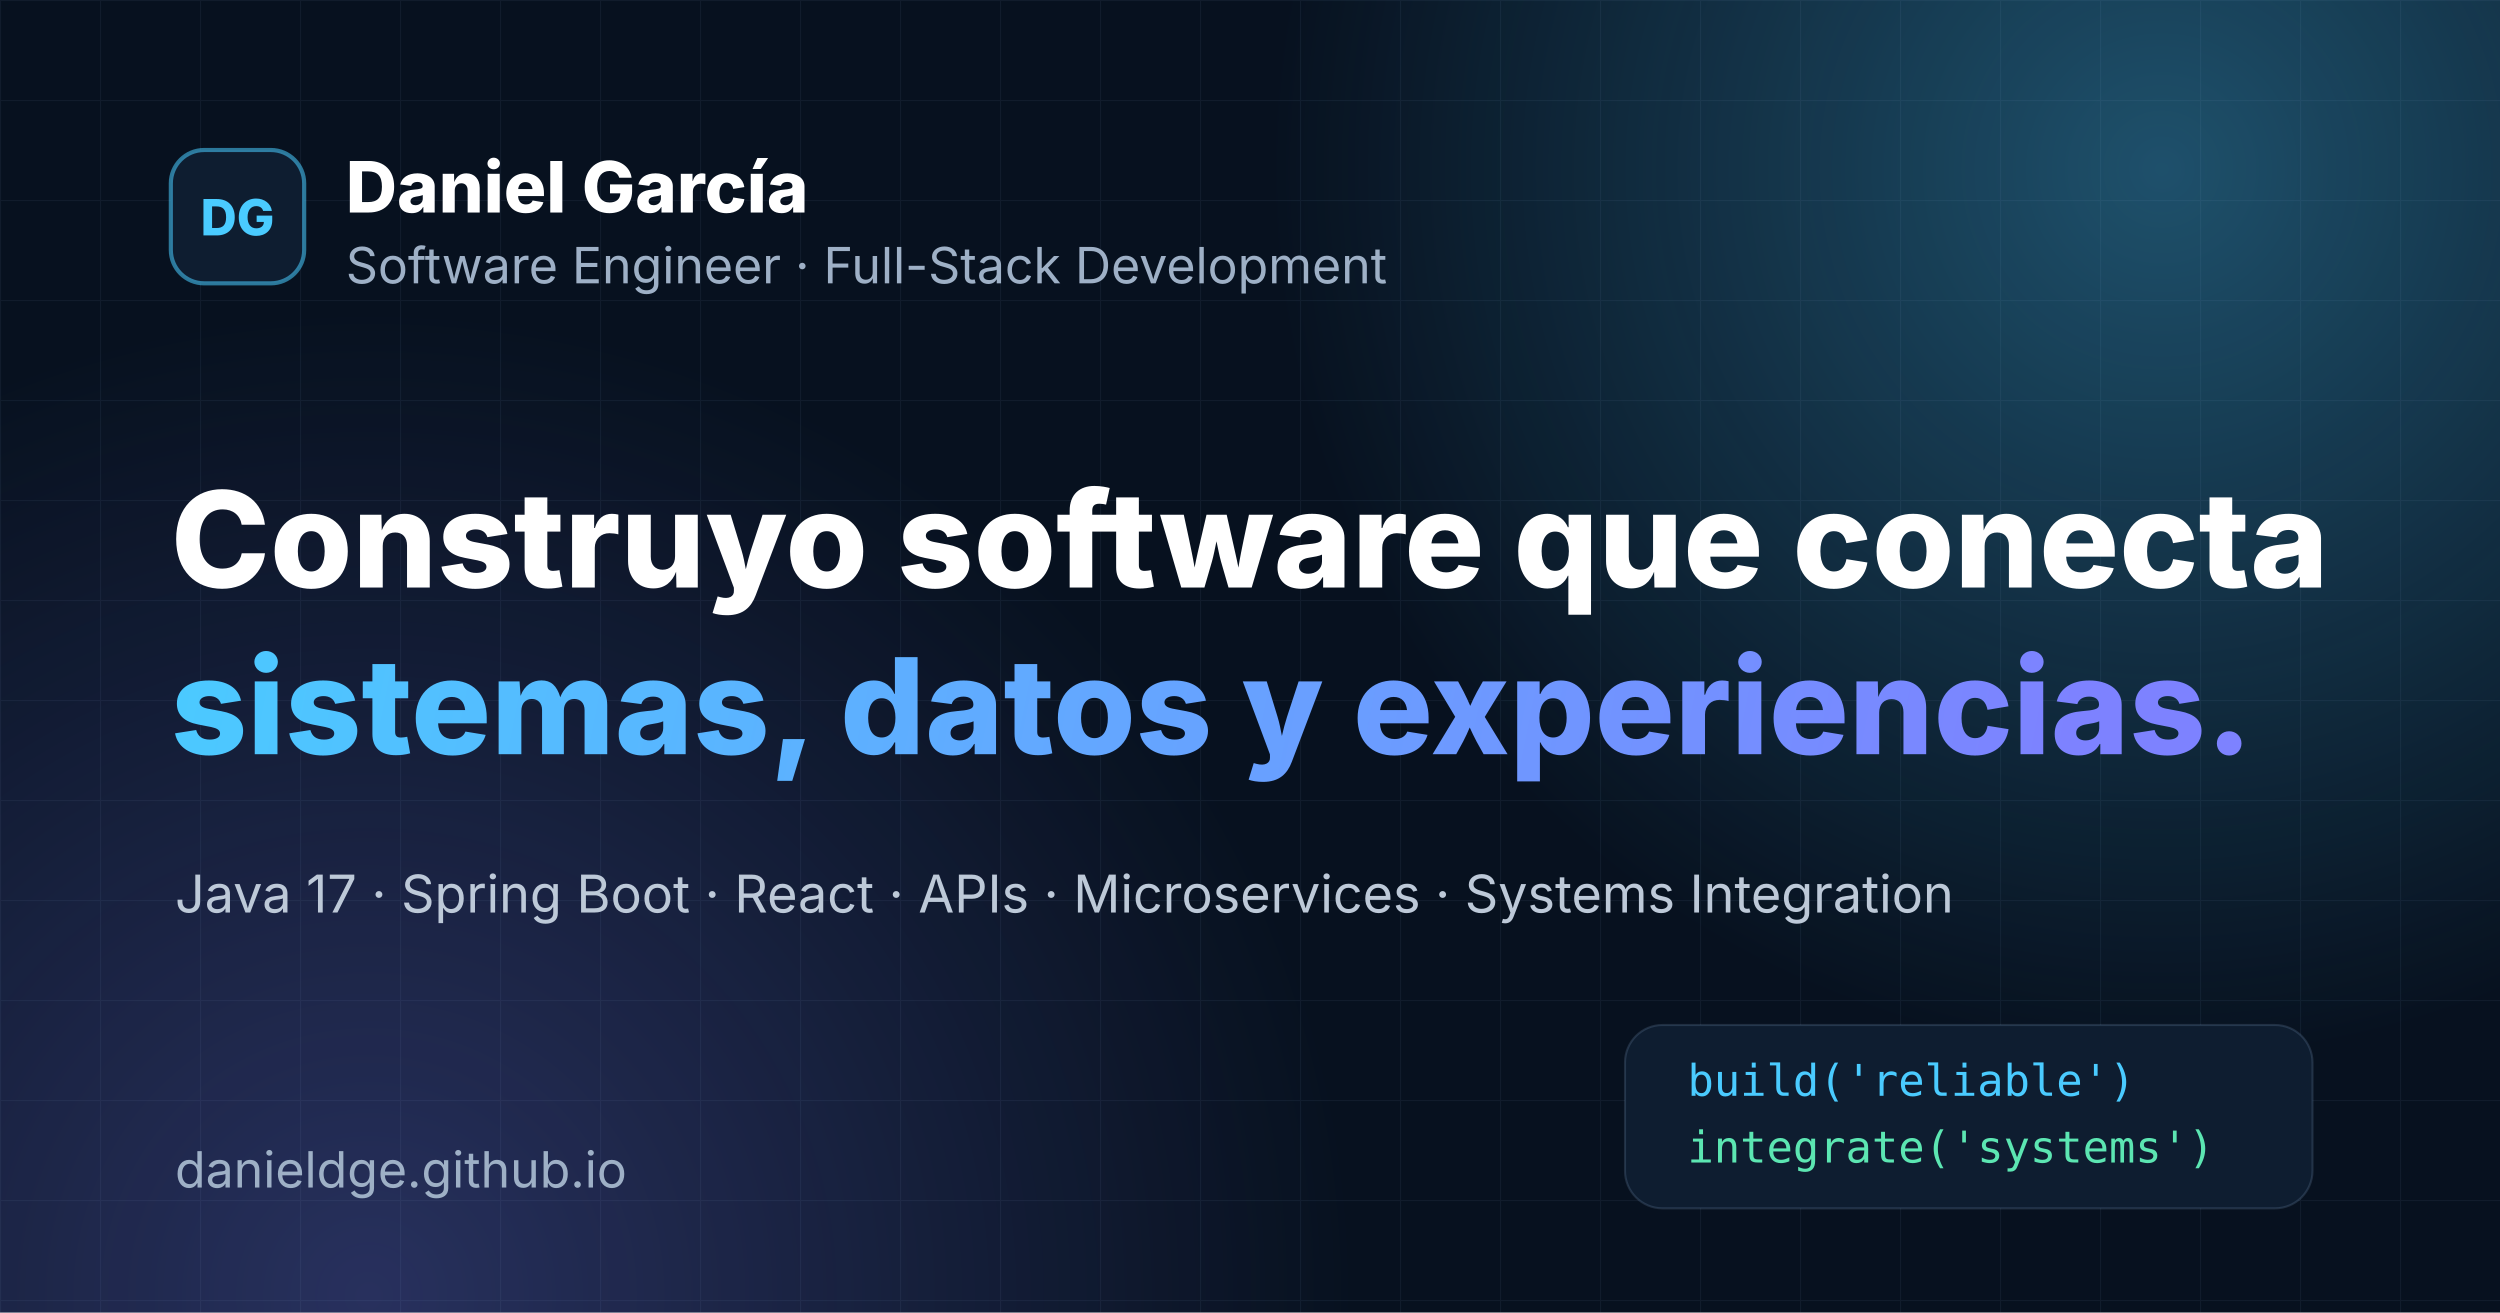
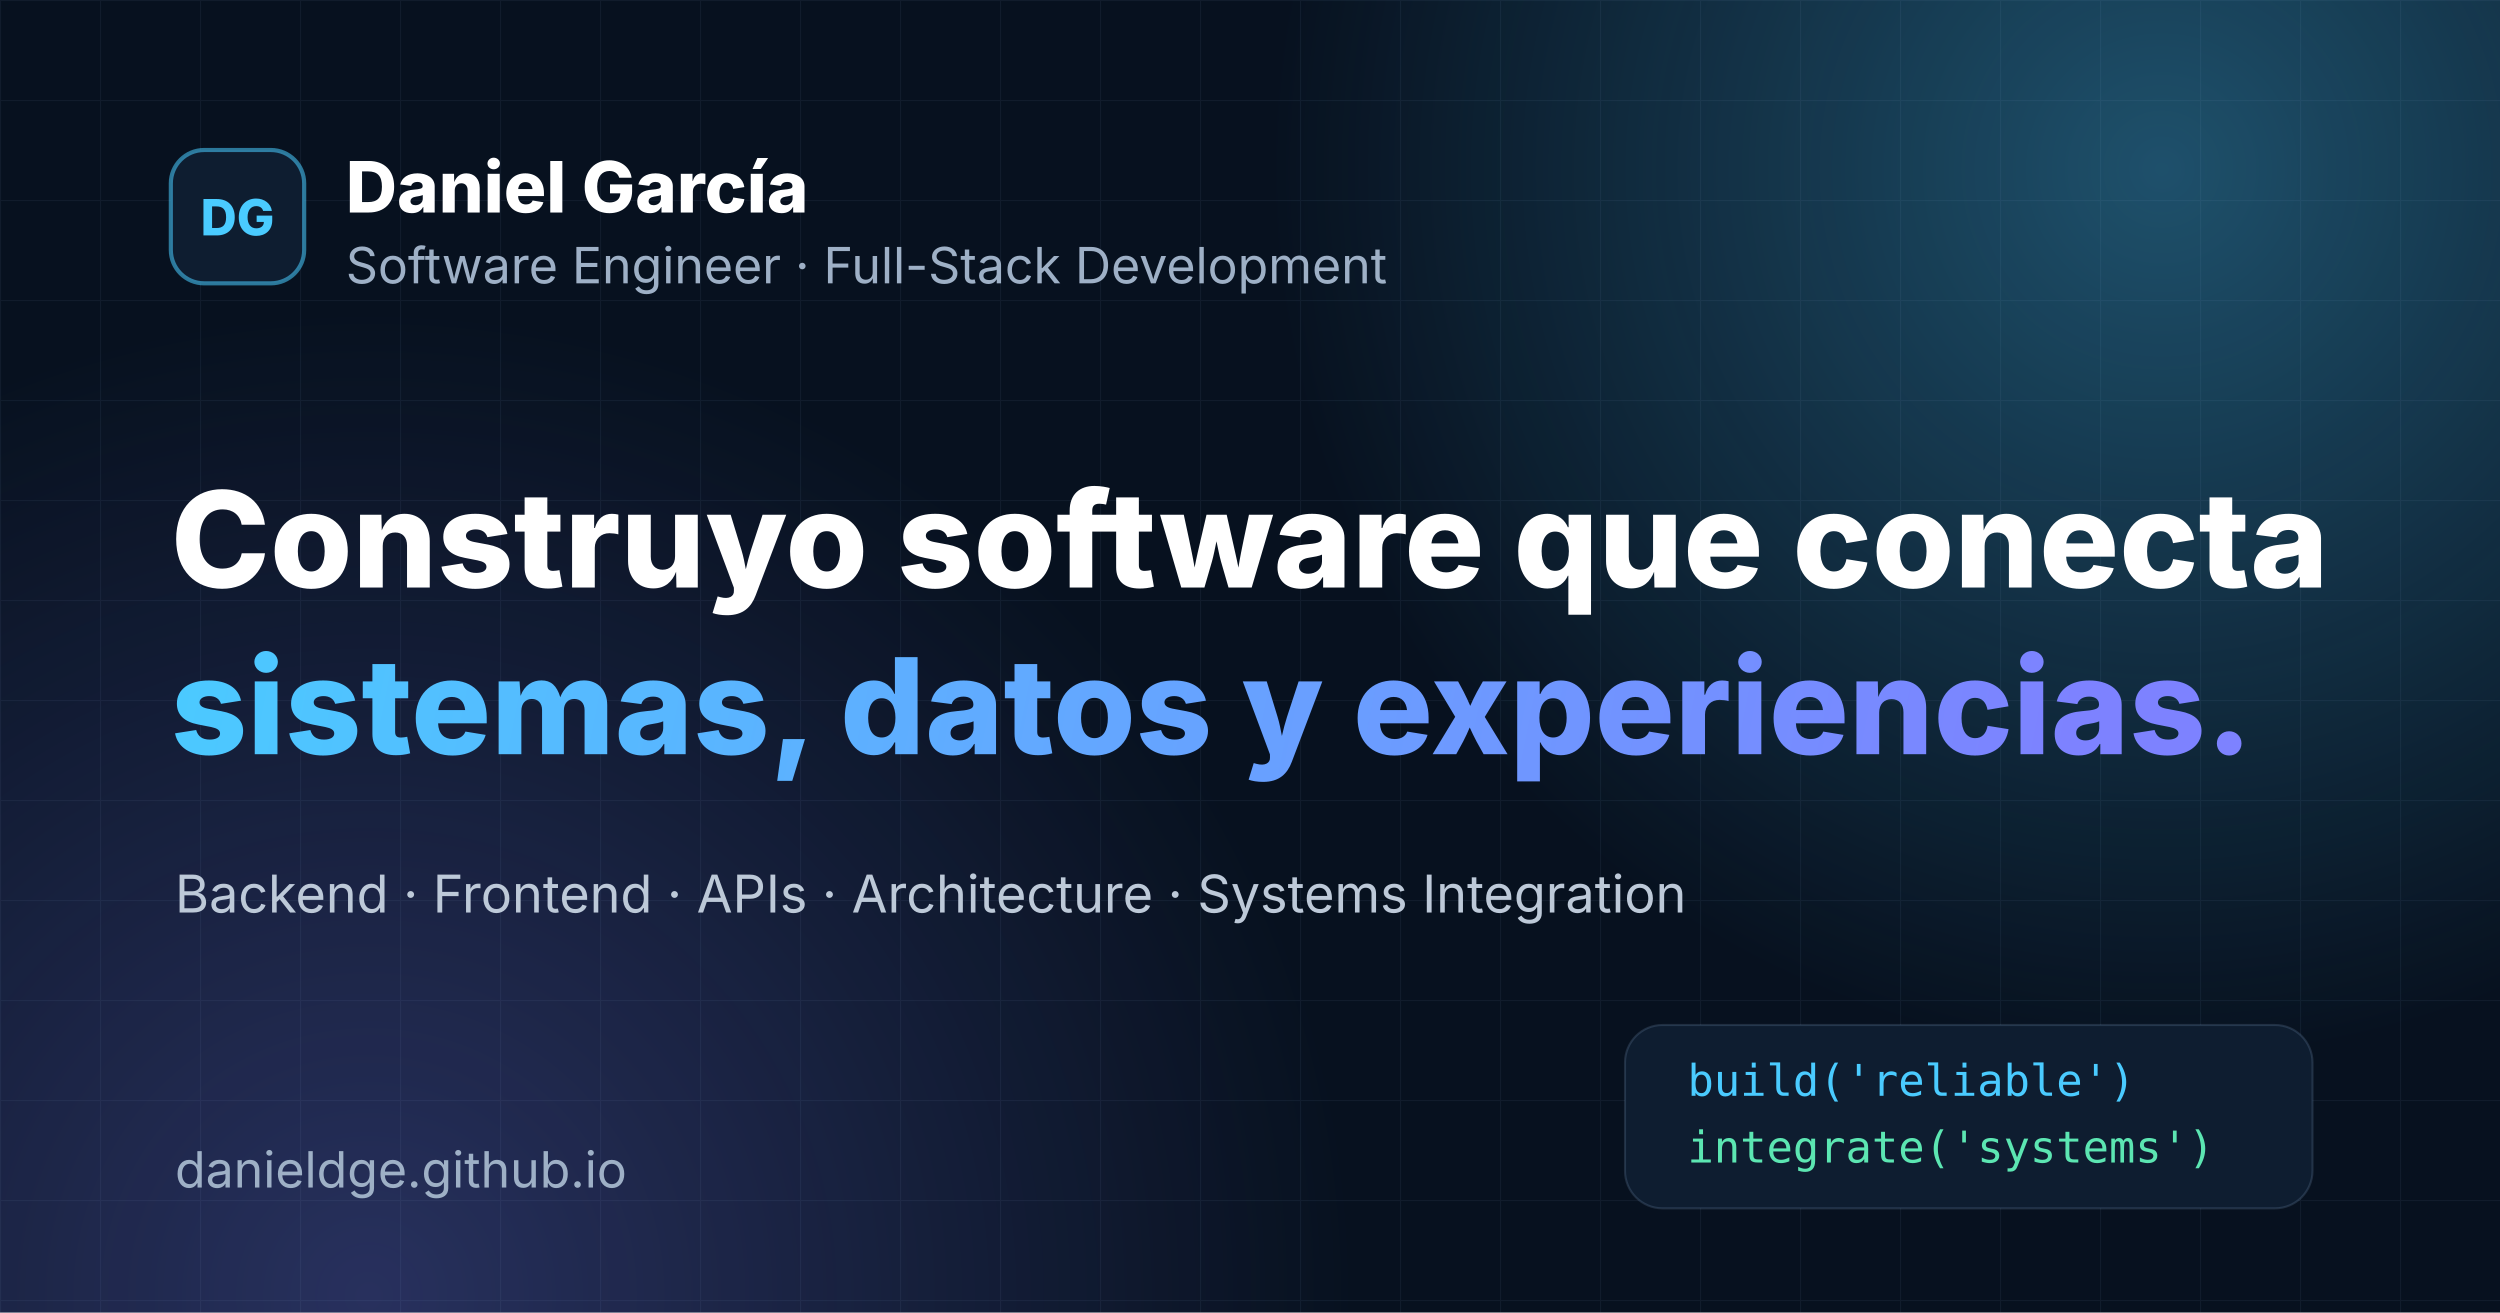
<svg xmlns="http://www.w3.org/2000/svg" width="1200" height="630" viewBox="0 0 1200 630" role="img" aria-labelledby="title desc">
  <defs>
    <radialGradient id="glow1" cx="0" cy="0" r="1" gradientTransform="translate(1040 80) rotate(135) scale(430)" gradientUnits="userSpaceOnUse">
      <stop stop-color="#4ACBFF" stop-opacity=".34" />
      <stop offset="1" stop-color="#4ACBFF" stop-opacity="0" />
    </radialGradient>
    <radialGradient id="glow2" cx="0" cy="0" r="1" gradientTransform="translate(180 620) rotate(-45) scale(470)" gradientUnits="userSpaceOnUse">
      <stop stop-color="#7D82FF" stop-opacity=".28" />
      <stop offset="1" stop-color="#7D82FF" stop-opacity="0" />
    </radialGradient>
    <linearGradient id="accent" x1="80" y1="250" x2="980" y2="430" gradientUnits="userSpaceOnUse">
      <stop stop-color="#4ACBFF" />
      <stop offset="1" stop-color="#7D82FF" />
    </linearGradient>
    <pattern id="grid" width="48" height="48" patternUnits="userSpaceOnUse">
      <path d="M48 0H0V48" fill="none" stroke="#94B4D8" stroke-opacity=".07" />
    </pattern>
  </defs>
  <rect width="1200" height="630" fill="#07111F" />
  <rect width="1200" height="630" fill="url(#glow1)" />
  <rect width="1200" height="630" fill="url(#glow2)" />
  <rect width="1200" height="630" fill="url(#grid)" />
  <rect x="82" y="72" width="64" height="64" rx="16" fill="#0E1D30" stroke="#4ACBFF" stroke-opacity=".55" stroke-width="2" />
  <text x="114" y="113" text-anchor="middle" fill="#4ACBFF" font-family="Inter,Segoe UI,Arial,sans-serif" font-size="24" font-weight="800">DG</text>
  <text x="166" y="102" fill="#FFFFFF" font-family="Inter,Segoe UI,Arial,sans-serif" font-size="34" font-weight="800">Daniel García</text>
  <text x="166" y="136" fill="#9EB0C6" font-family="Inter,Segoe UI,Arial,sans-serif" font-size="24">Software Engineer · Full-Stack Development</text>
  <text x="82" y="282" fill="#FFFFFF" font-family="Inter,Segoe UI,Arial,sans-serif" font-size="64" font-weight="800">Construyo software que conecta</text>
  <text x="82" y="362" fill="url(#accent)" font-family="Inter,Segoe UI,Arial,sans-serif" font-size="64" font-weight="800">sistemas, datos y experiencias.</text>
-   <text x="84" y="438" fill="#BDC9D8" font-family="Inter,Segoe UI,Arial,sans-serif" font-size="25">Java 17 · Spring Boot · React · APIs · Microservices · Systems Integration</text>
+   <text x="84" y="438" fill="#BDC9D8" font-family="Inter,Segoe UI,Arial,sans-serif" font-size="25">Backend · Frontend · APIs · Architecture · Systems Integration</text>
  <rect x="780" y="492" width="330" height="88" rx="18" fill="#0E1D30" stroke="#94B4D8" stroke-opacity=".18" />
  <text x="810" y="526" fill="#4ACBFF" font-family="ui-monospace,Consolas,monospace" font-size="21">build('reliable')</text>
  <text x="810" y="558" fill="#5CE6B2" font-family="ui-monospace,Consolas,monospace" font-size="21">integrate('systems')</text>
  <text x="84" y="570" fill="#9EB0C6" font-family="Inter,Segoe UI,Arial,sans-serif" font-size="24">danieldge.github.io</text>
</svg>
